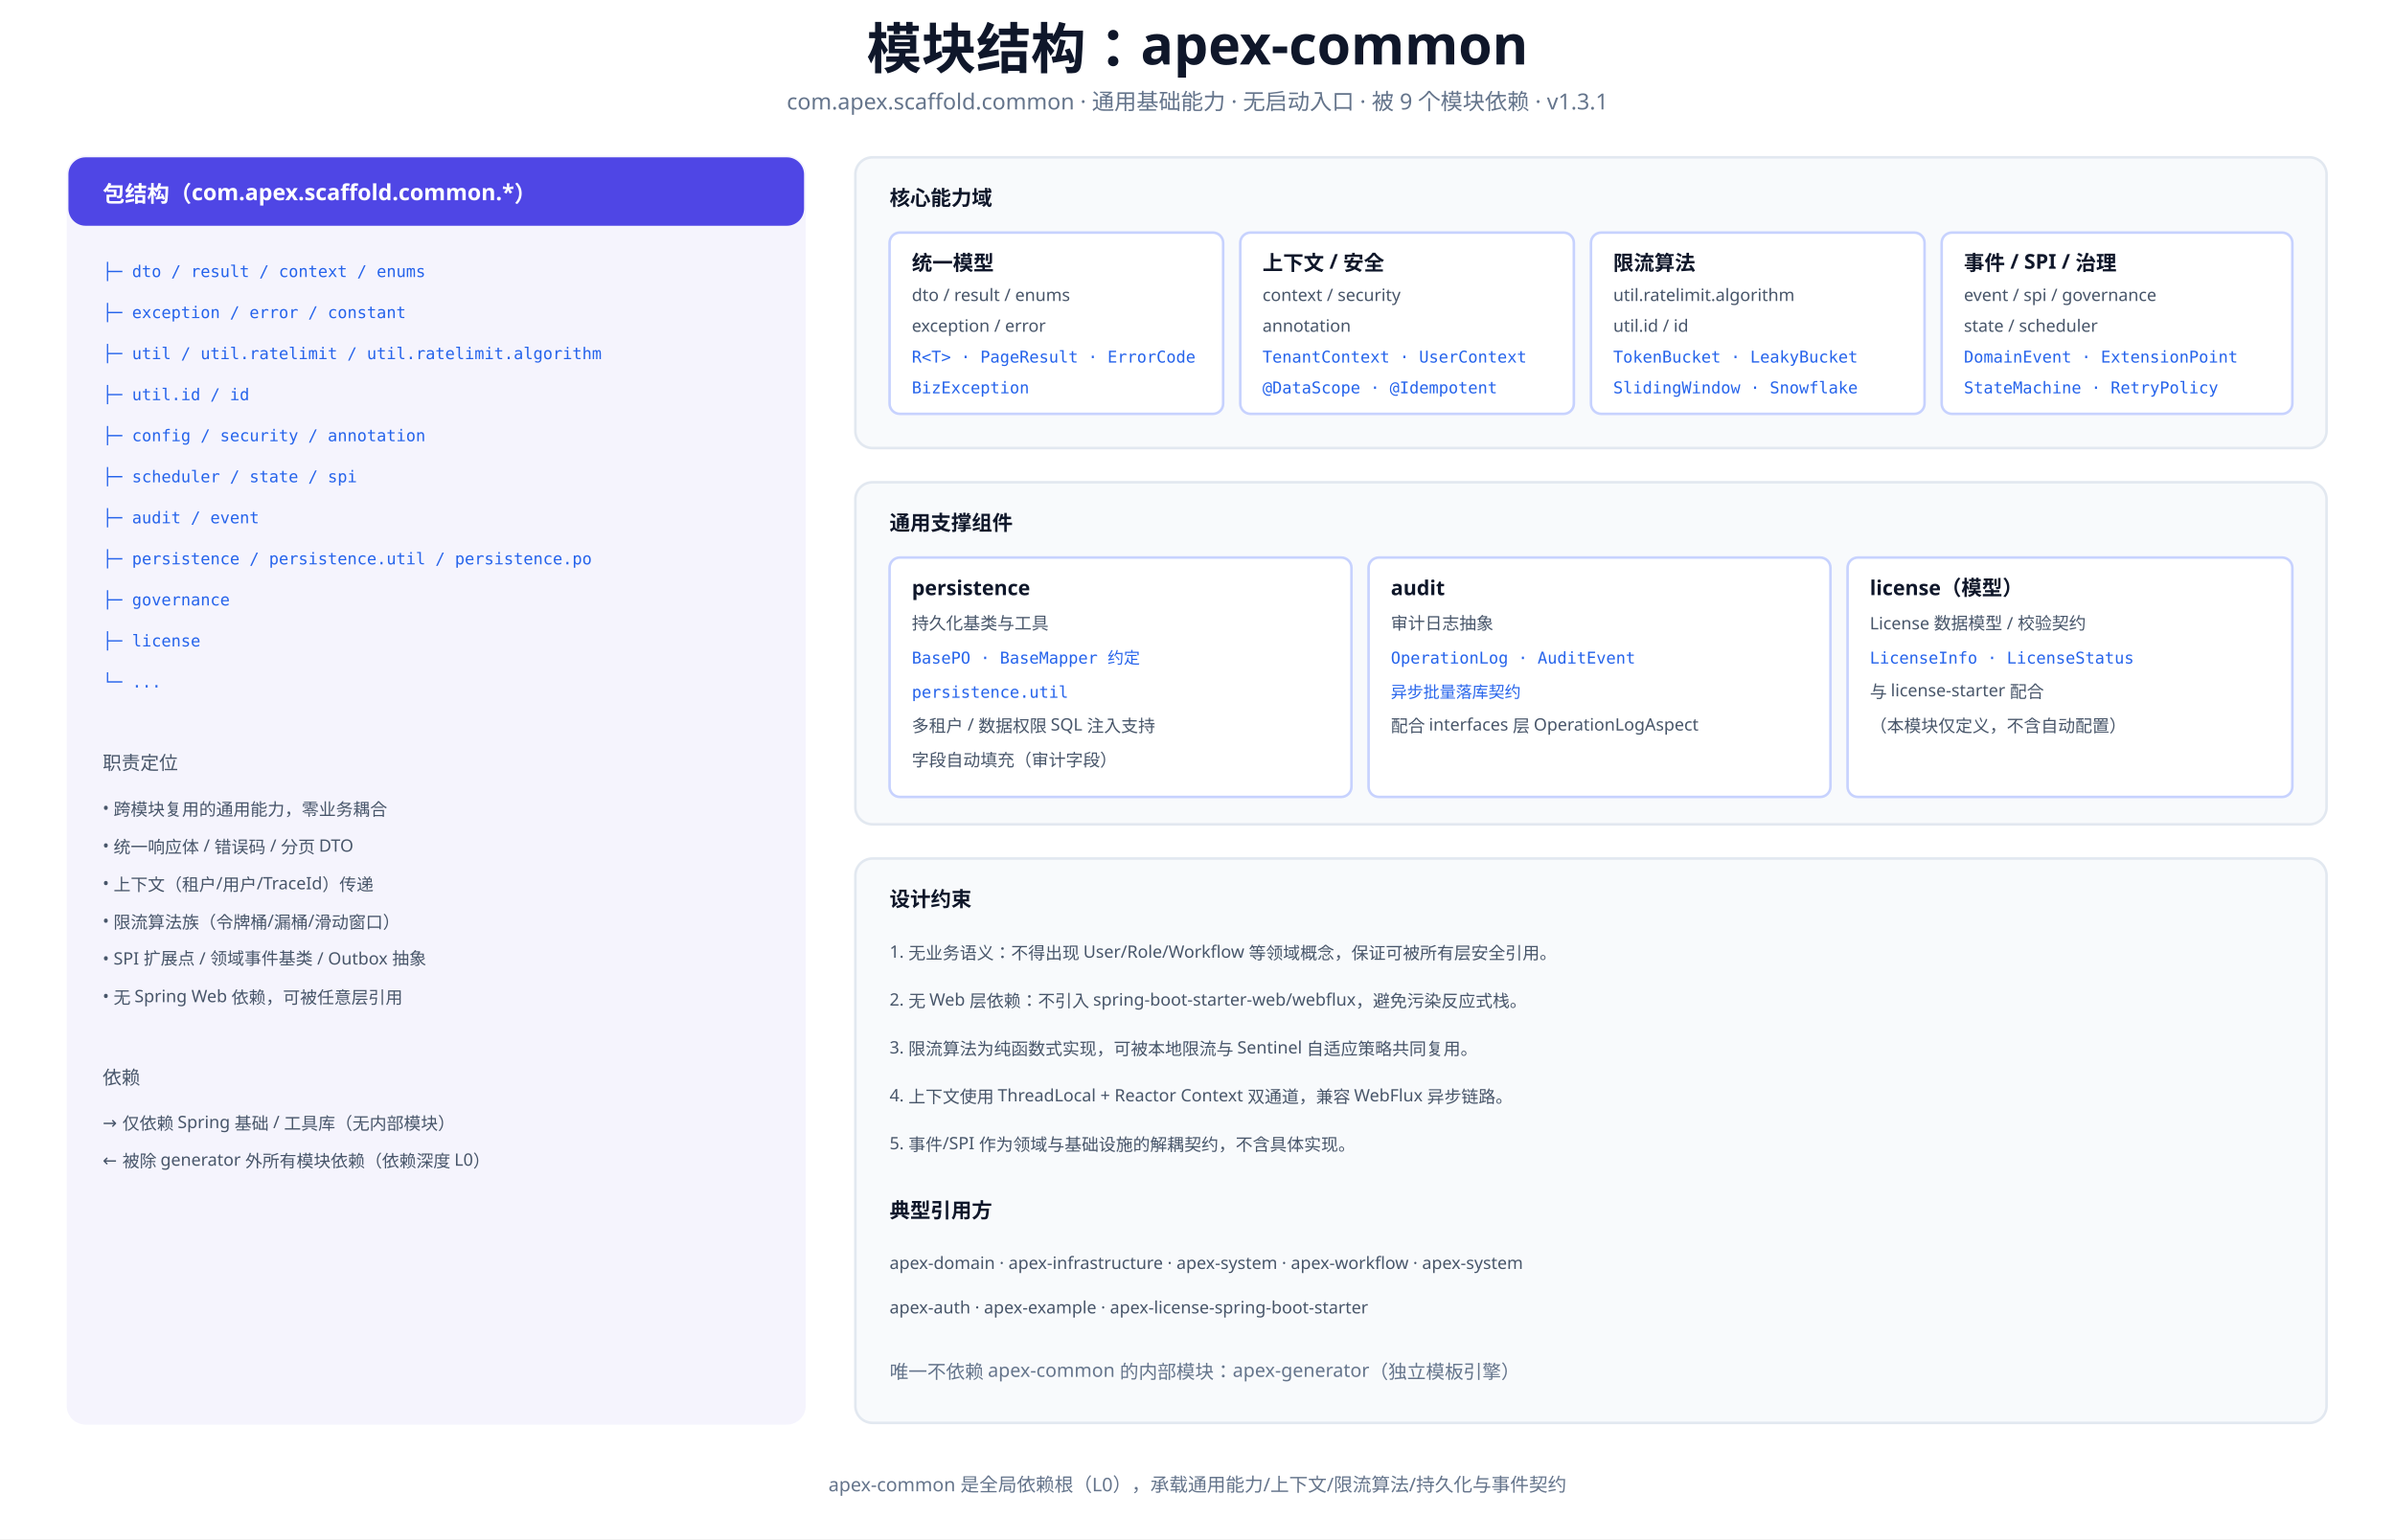
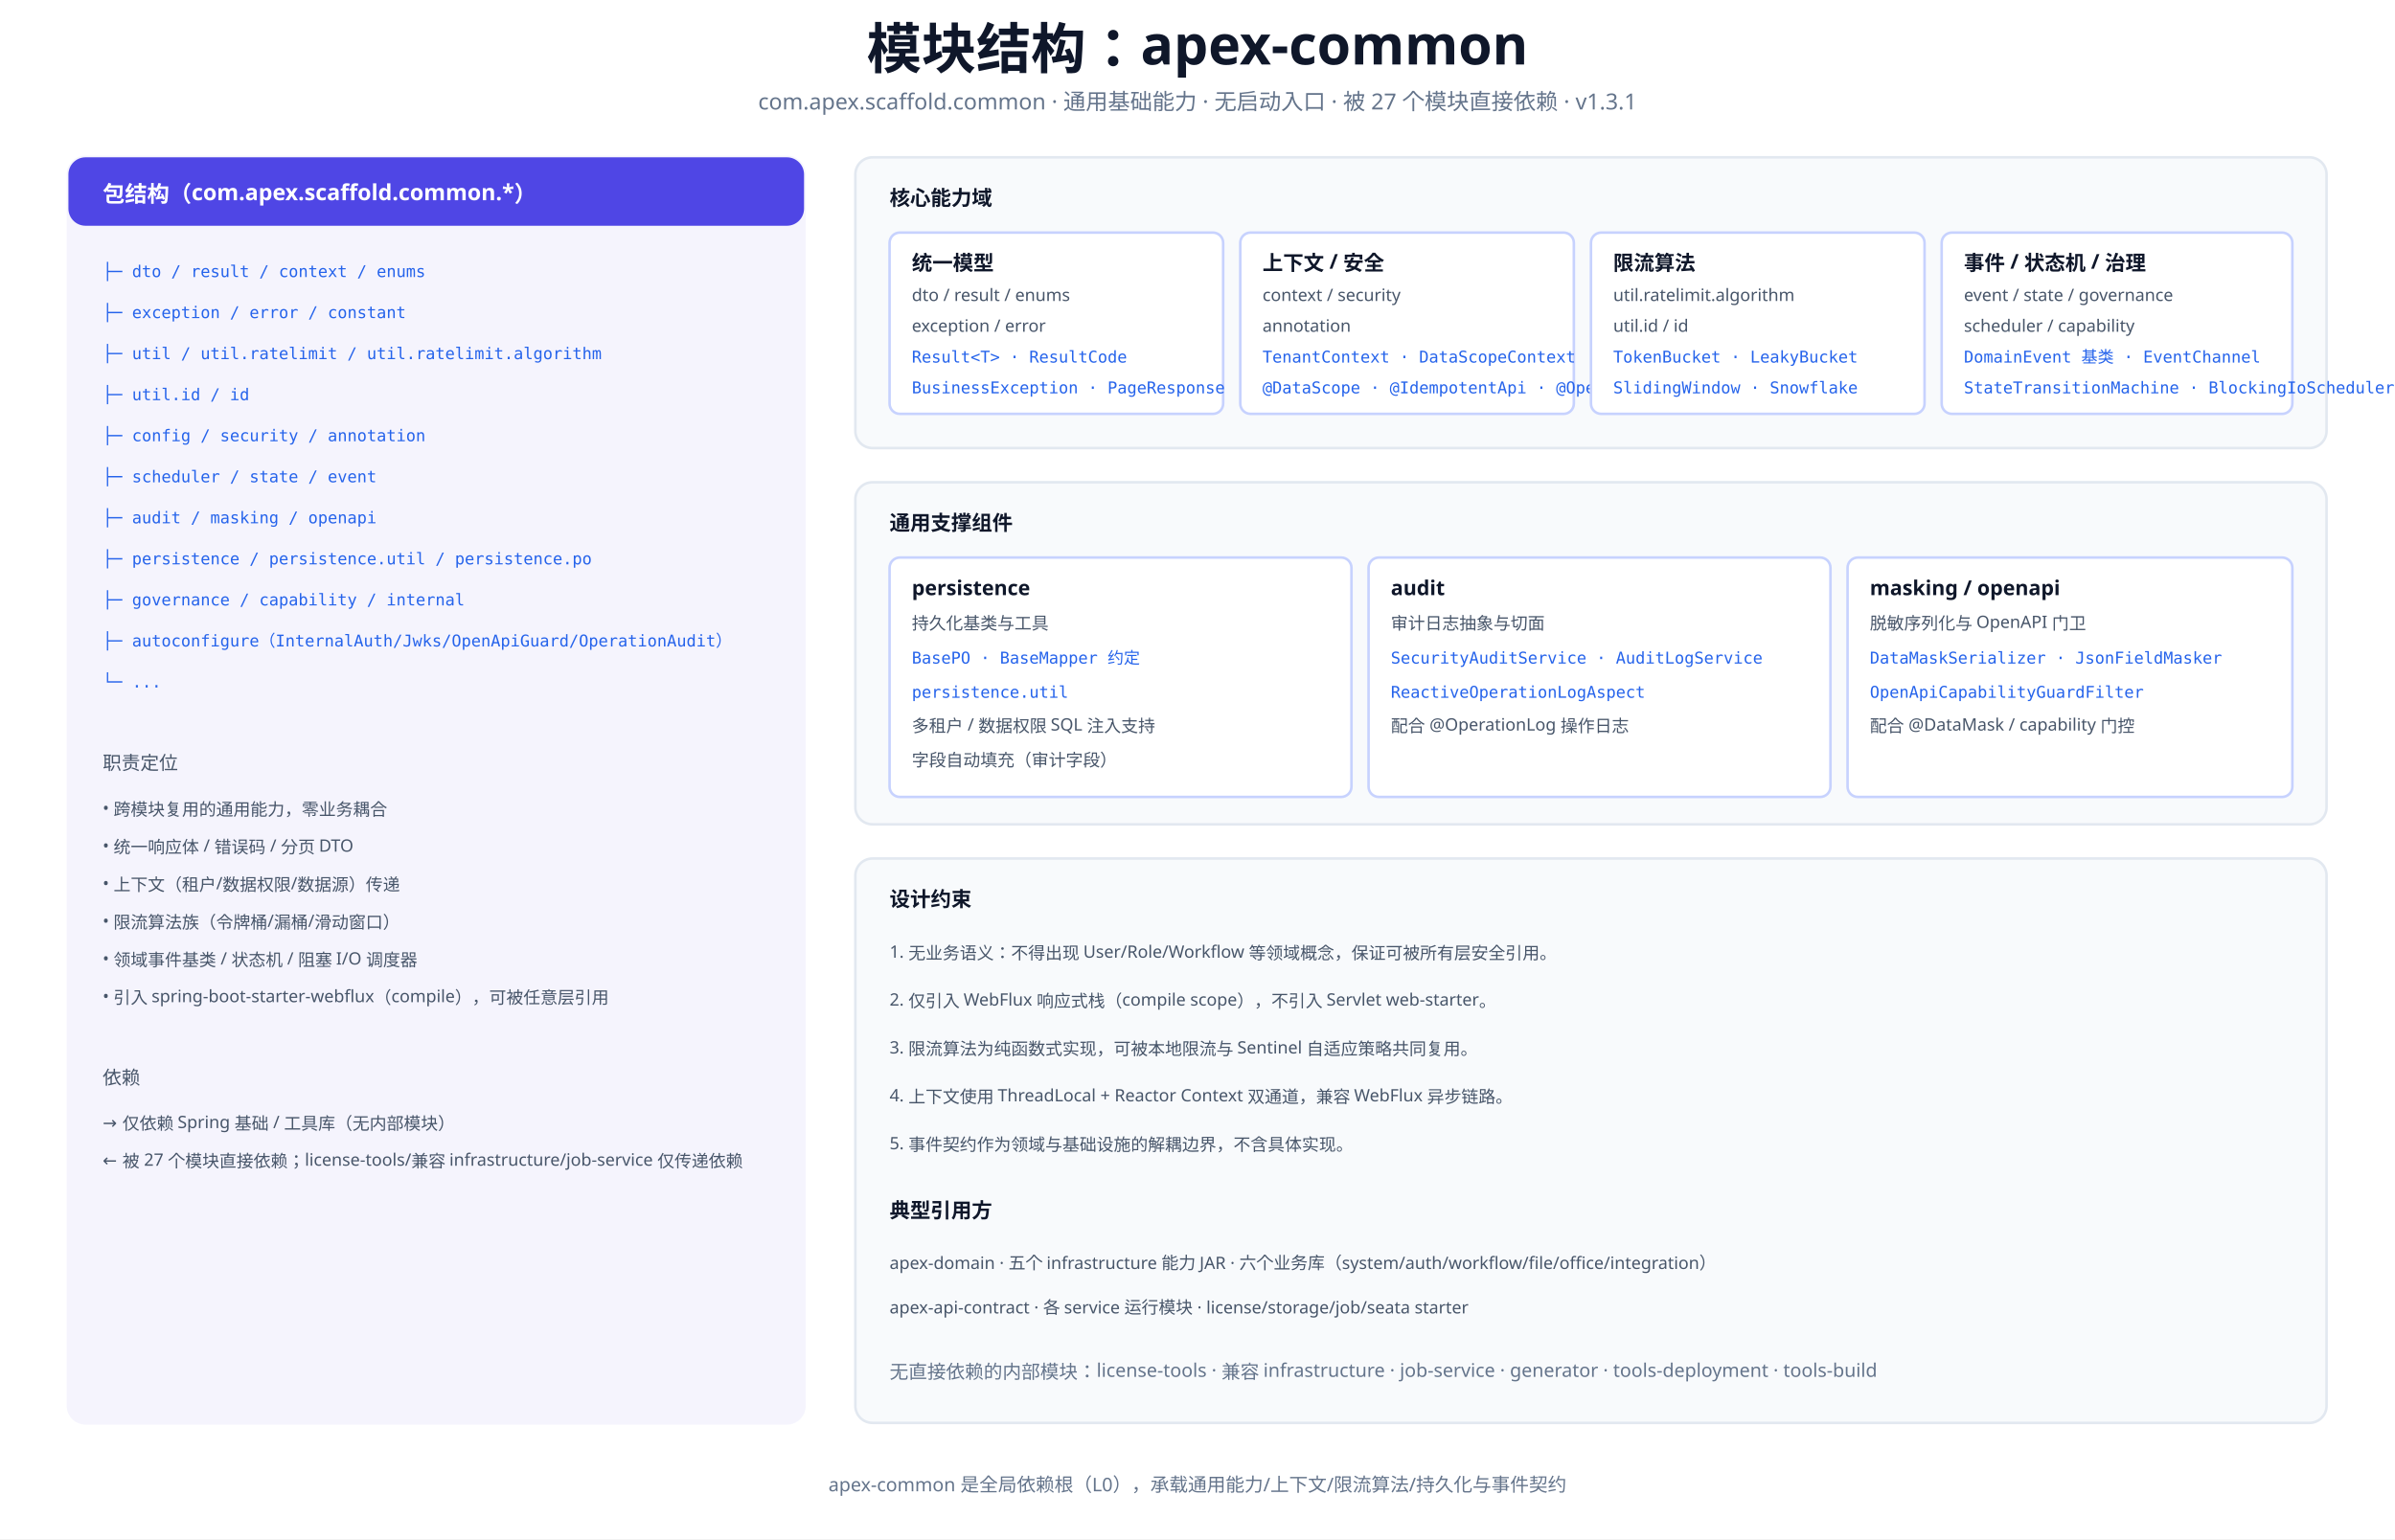
<svg xmlns="http://www.w3.org/2000/svg" viewBox="0 0 1400 900" width="1400" height="900">
  <defs>
    <style>
      .title{font:700 32px sans-serif;fill:#0f172a;text-anchor:middle}
      .subtitle{font:500 13px sans-serif;fill:#64748b;text-anchor:middle}
      .grp{font:600 13px sans-serif;fill:#fff}
      .box-title{font:600 12px sans-serif;fill:#0f172a}
      .box-desc{font:400 10px sans-serif;fill:#475569}
      .code{font:500 9.5px monospace;fill:#2563eb}
      .note{font:500 11px sans-serif;fill:#64748b}
      .legend{font:500 11px sans-serif;fill:#475569}
    </style>
  </defs>
  <rect width="1400" height="900" fill="#fff" />
  <text x="700" y="40" class="title">模块结构：apex-common</text>
-   <text x="700" y="64" class="subtitle">com.apex.scaffold.common · 通用基础能力 · 无启动入口 · 被 9 个模块依赖 · v1.3.1</text>
+   <text x="700" y="64" class="subtitle">com.apex.scaffold.common · 通用基础能力 · 无启动入口 · 被 27 个模块直接依赖 · v1.3.1</text>
  <rect x="40" y="92" width="430" height="740" rx="10" fill="#4f46e5" opacity="0.06" stroke="#4f46e5" stroke-width="2" />
  <rect x="40" y="92" width="430" height="40" rx="10" fill="#4f46e5" />
  <text x="60" y="118" class="grp">包结构（com.apex.scaffold.common.*）</text>
  <text x="60" y="162" class="code">├─ dto / result / context / enums</text>
  <text x="60" y="186" class="code">├─ exception / error / constant</text>
  <text x="60" y="210" class="code">├─ util / util.ratelimit / util.ratelimit.algorithm</text>
  <text x="60" y="234" class="code">├─ util.id / id</text>
  <text x="60" y="258" class="code">├─ config / security / annotation</text>
-   <text x="60" y="282" class="code">├─ scheduler / state / spi</text>
-   <text x="60" y="306" class="code">├─ audit / event</text>
+   <text x="60" y="282" class="code">├─ scheduler / state / event</text>
+   <text x="60" y="306" class="code">├─ audit / masking / openapi</text>
  <text x="60" y="330" class="code">├─ persistence / persistence.util / persistence.po</text>
-   <text x="60" y="354" class="code">├─ governance</text>
-   <text x="60" y="378" class="code">├─ license</text>
+   <text x="60" y="354" class="code">├─ governance / capability / internal</text>
+   <text x="60" y="378" class="code">├─ autoconfigure（InternalAuth/Jwks/OpenApiGuard/OperationAudit）</text>
  <text x="60" y="402" class="code">└─ ...</text>
  <text x="60" y="450" class="legend" font-weight="600">职责定位</text>
  <text x="60" y="476" class="box-desc">• 跨模块复用的通用能力，零业务耦合</text>
  <text x="60" y="498" class="box-desc">• 统一响应体 / 错误码 / 分页 DTO</text>
-   <text x="60" y="520" class="box-desc">• 上下文（租户/用户/TraceId）传递</text>
+   <text x="60" y="520" class="box-desc">• 上下文（租户/数据权限/数据源）传递</text>
  <text x="60" y="542" class="box-desc">• 限流算法族（令牌桶/漏桶/滑动窗口）</text>
-   <text x="60" y="564" class="box-desc">• SPI 扩展点 / 领域事件基类 / Outbox 抽象</text>
-   <text x="60" y="586" class="box-desc">• 无 Spring Web 依赖，可被任意层引用</text>
+   <text x="60" y="564" class="box-desc">• 领域事件基类 / 状态机 / 阻塞 I/O 调度器</text>
+   <text x="60" y="586" class="box-desc">• 引入 spring-boot-starter-webflux（compile），可被任意层引用</text>
  <text x="60" y="634" class="legend" font-weight="600">依赖</text>
  <text x="60" y="660" class="box-desc">→ 仅依赖 Spring 基础 / 工具库（无内部模块）</text>
-   <text x="60" y="682" class="box-desc">← 被除 generator 外所有模块依赖（依赖深度 L0）</text>
+   <text x="60" y="682" class="box-desc">← 被 27 个模块直接依赖；license-tools/兼容 infrastructure/job-service 仅传递依赖</text>
  <rect x="500" y="92" width="860" height="170" rx="10" fill="#f8fafc" stroke="#e2e8f0" stroke-width="1.5" />
  <text x="520" y="120" class="box-title" font-size="14">核心能力域</text>
  <rect x="520" y="136" width="195" height="106" rx="6" fill="#fff" stroke="#c7d2fe" stroke-width="1.5" />
  <text x="533" y="158" class="box-title">统一模型</text>
  <text x="533" y="176" class="box-desc">dto / result / enums</text>
  <text x="533" y="194" class="box-desc">exception / error</text>
-   <text x="533" y="212" class="code">R&lt;T&gt; · PageResult · ErrorCode</text>
-   <text x="533" y="230" class="code">BizException</text>
+   <text x="533" y="212" class="code">Result&lt;T&gt; · ResultCode</text>
+   <text x="533" y="230" class="code">BusinessException · PageResponse</text>
  <rect x="725" y="136" width="195" height="106" rx="6" fill="#fff" stroke="#c7d2fe" stroke-width="1.5" />
  <text x="738" y="158" class="box-title">上下文 / 安全</text>
  <text x="738" y="176" class="box-desc">context / security</text>
  <text x="738" y="194" class="box-desc">annotation</text>
-   <text x="738" y="212" class="code">TenantContext · UserContext</text>
-   <text x="738" y="230" class="code">@DataScope · @Idempotent</text>
+   <text x="738" y="212" class="code">TenantContext · DataScopeContext</text>
+   <text x="738" y="230" class="code">@DataScope · @IdempotentApi · @OperationLog</text>
  <rect x="930" y="136" width="195" height="106" rx="6" fill="#fff" stroke="#c7d2fe" stroke-width="1.5" />
  <text x="943" y="158" class="box-title">限流算法</text>
  <text x="943" y="176" class="box-desc">util.ratelimit.algorithm</text>
  <text x="943" y="194" class="box-desc">util.id / id</text>
  <text x="943" y="212" class="code">TokenBucket · LeakyBucket</text>
  <text x="943" y="230" class="code">SlidingWindow · Snowflake</text>
  <rect x="1135" y="136" width="205" height="106" rx="6" fill="#fff" stroke="#c7d2fe" stroke-width="1.5" />
-   <text x="1148" y="158" class="box-title">事件 / SPI / 治理</text>
-   <text x="1148" y="176" class="box-desc">event / spi / governance</text>
-   <text x="1148" y="194" class="box-desc">state / scheduler</text>
-   <text x="1148" y="212" class="code">DomainEvent · ExtensionPoint</text>
-   <text x="1148" y="230" class="code">StateMachine · RetryPolicy</text>
+   <text x="1148" y="158" class="box-title">事件 / 状态机 / 治理</text>
+   <text x="1148" y="176" class="box-desc">event / state / governance</text>
+   <text x="1148" y="194" class="box-desc">scheduler / capability</text>
+   <text x="1148" y="212" class="code">DomainEvent 基类 · EventChannel</text>
+   <text x="1148" y="230" class="code">StateTransitionMachine · BlockingIoSchedulers</text>
  <rect x="500" y="282" width="860" height="200" rx="10" fill="#f8fafc" stroke="#e2e8f0" stroke-width="1.5" />
  <text x="520" y="310" class="box-title" font-size="14">通用支撑组件</text>
  <rect x="520" y="326" width="270" height="140" rx="6" fill="#fff" stroke="#c7d2fe" stroke-width="1.5" />
  <text x="533" y="348" class="box-title">persistence</text>
  <text x="533" y="368" class="box-desc">持久化基类与工具</text>
  <text x="533" y="388" class="code">BasePO · BaseMapper 约定</text>
  <text x="533" y="408" class="code">persistence.util</text>
  <text x="533" y="428" class="box-desc">多租户 / 数据权限 SQL 注入支持</text>
  <text x="533" y="448" class="box-desc">字段自动填充（审计字段）</text>
  <rect x="800" y="326" width="270" height="140" rx="6" fill="#fff" stroke="#c7d2fe" stroke-width="1.5" />
  <text x="813" y="348" class="box-title">audit</text>
-   <text x="813" y="368" class="box-desc">审计日志抽象</text>
-   <text x="813" y="388" class="code">OperationLog · AuditEvent</text>
-   <text x="813" y="408" class="code">异步批量落库契约</text>
-   <text x="813" y="428" class="box-desc">配合 interfaces 层 OperationLogAspect</text>
+   <text x="813" y="368" class="box-desc">审计日志抽象与切面</text>
+   <text x="813" y="388" class="code">SecurityAuditService · AuditLogService</text>
+   <text x="813" y="408" class="code">ReactiveOperationLogAspect</text>
+   <text x="813" y="428" class="box-desc">配合 @OperationLog 操作日志</text>
  <rect x="1080" y="326" width="260" height="140" rx="6" fill="#fff" stroke="#c7d2fe" stroke-width="1.5" />
-   <text x="1093" y="348" class="box-title">license（模型）</text>
-   <text x="1093" y="368" class="box-desc">License 数据模型 / 校验契约</text>
-   <text x="1093" y="388" class="code">LicenseInfo · LicenseStatus</text>
-   <text x="1093" y="408" class="box-desc">与 license-starter 配合</text>
-   <text x="1093" y="428" class="box-desc">（本模块仅定义，不含自动配置）</text>
+   <text x="1093" y="348" class="box-title">masking / openapi</text>
+   <text x="1093" y="368" class="box-desc">脱敏序列化与 OpenAPI 门卫</text>
+   <text x="1093" y="388" class="code">DataMaskSerializer · JsonFieldMasker</text>
+   <text x="1093" y="408" class="code">OpenApiCapabilityGuardFilter</text>
+   <text x="1093" y="428" class="box-desc">配合 @DataMask / capability 门控</text>
  <rect x="500" y="502" width="860" height="330" rx="10" fill="#f8fafc" stroke="#e2e8f0" stroke-width="1.5" />
  <text x="520" y="530" class="box-title" font-size="14">设计约束</text>
  <text x="520" y="560" class="box-desc">1. 无业务语义：不得出现 User/Role/Workflow 等领域概念，保证可被所有层安全引用。</text>
-   <text x="520" y="588" class="box-desc">2. 无 Web 层依赖：不引入 spring-boot-starter-web/webflux，避免污染反应式栈。</text>
+   <text x="520" y="588" class="box-desc">2. 仅引入 WebFlux 响应式栈（compile scope），不引入 Servlet web-starter。</text>
  <text x="520" y="616" class="box-desc">3. 限流算法为纯函数式实现，可被本地限流与 Sentinel 自适应策略共同复用。</text>
  <text x="520" y="644" class="box-desc">4. 上下文使用 ThreadLocal + Reactor Context 双通道，兼容 WebFlux 异步链路。</text>
-   <text x="520" y="672" class="box-desc">5. 事件/SPI 作为领域与基础设施的解耦契约，不含具体实现。</text>
+   <text x="520" y="672" class="box-desc">5. 事件契约作为领域与基础设施的解耦边界，不含具体实现。</text>
  <text x="520" y="712" class="box-title" font-size="14">典型引用方</text>
-   <text x="520" y="742" class="box-desc">apex-domain · apex-infrastructure · apex-system · apex-workflow · apex-system</text>
-   <text x="520" y="768" class="box-desc">apex-auth · apex-example · apex-license-spring-boot-starter</text>
-   <text x="520" y="806" class="note">唯一不依赖 apex-common 的内部模块：apex-generator（独立模板引擎）</text>
+   <text x="520" y="742" class="box-desc">apex-domain · 五个 infrastructure 能力 JAR · 六个业务库（system/auth/workflow/file/office/integration）</text>
+   <text x="520" y="768" class="box-desc">apex-api-contract · 各 service 运行模块 · license/storage/job/seata starter</text>
+   <text x="520" y="806" class="note">无直接依赖的内部模块：license-tools · 兼容 infrastructure · job-service · generator · tools-deployment · tools-build</text>
  <text x="700" y="872" class="note" text-anchor="middle">apex-common 是全局依赖根（L0），承载通用能力/上下文/限流算法/持久化与事件契约</text>
</svg>
